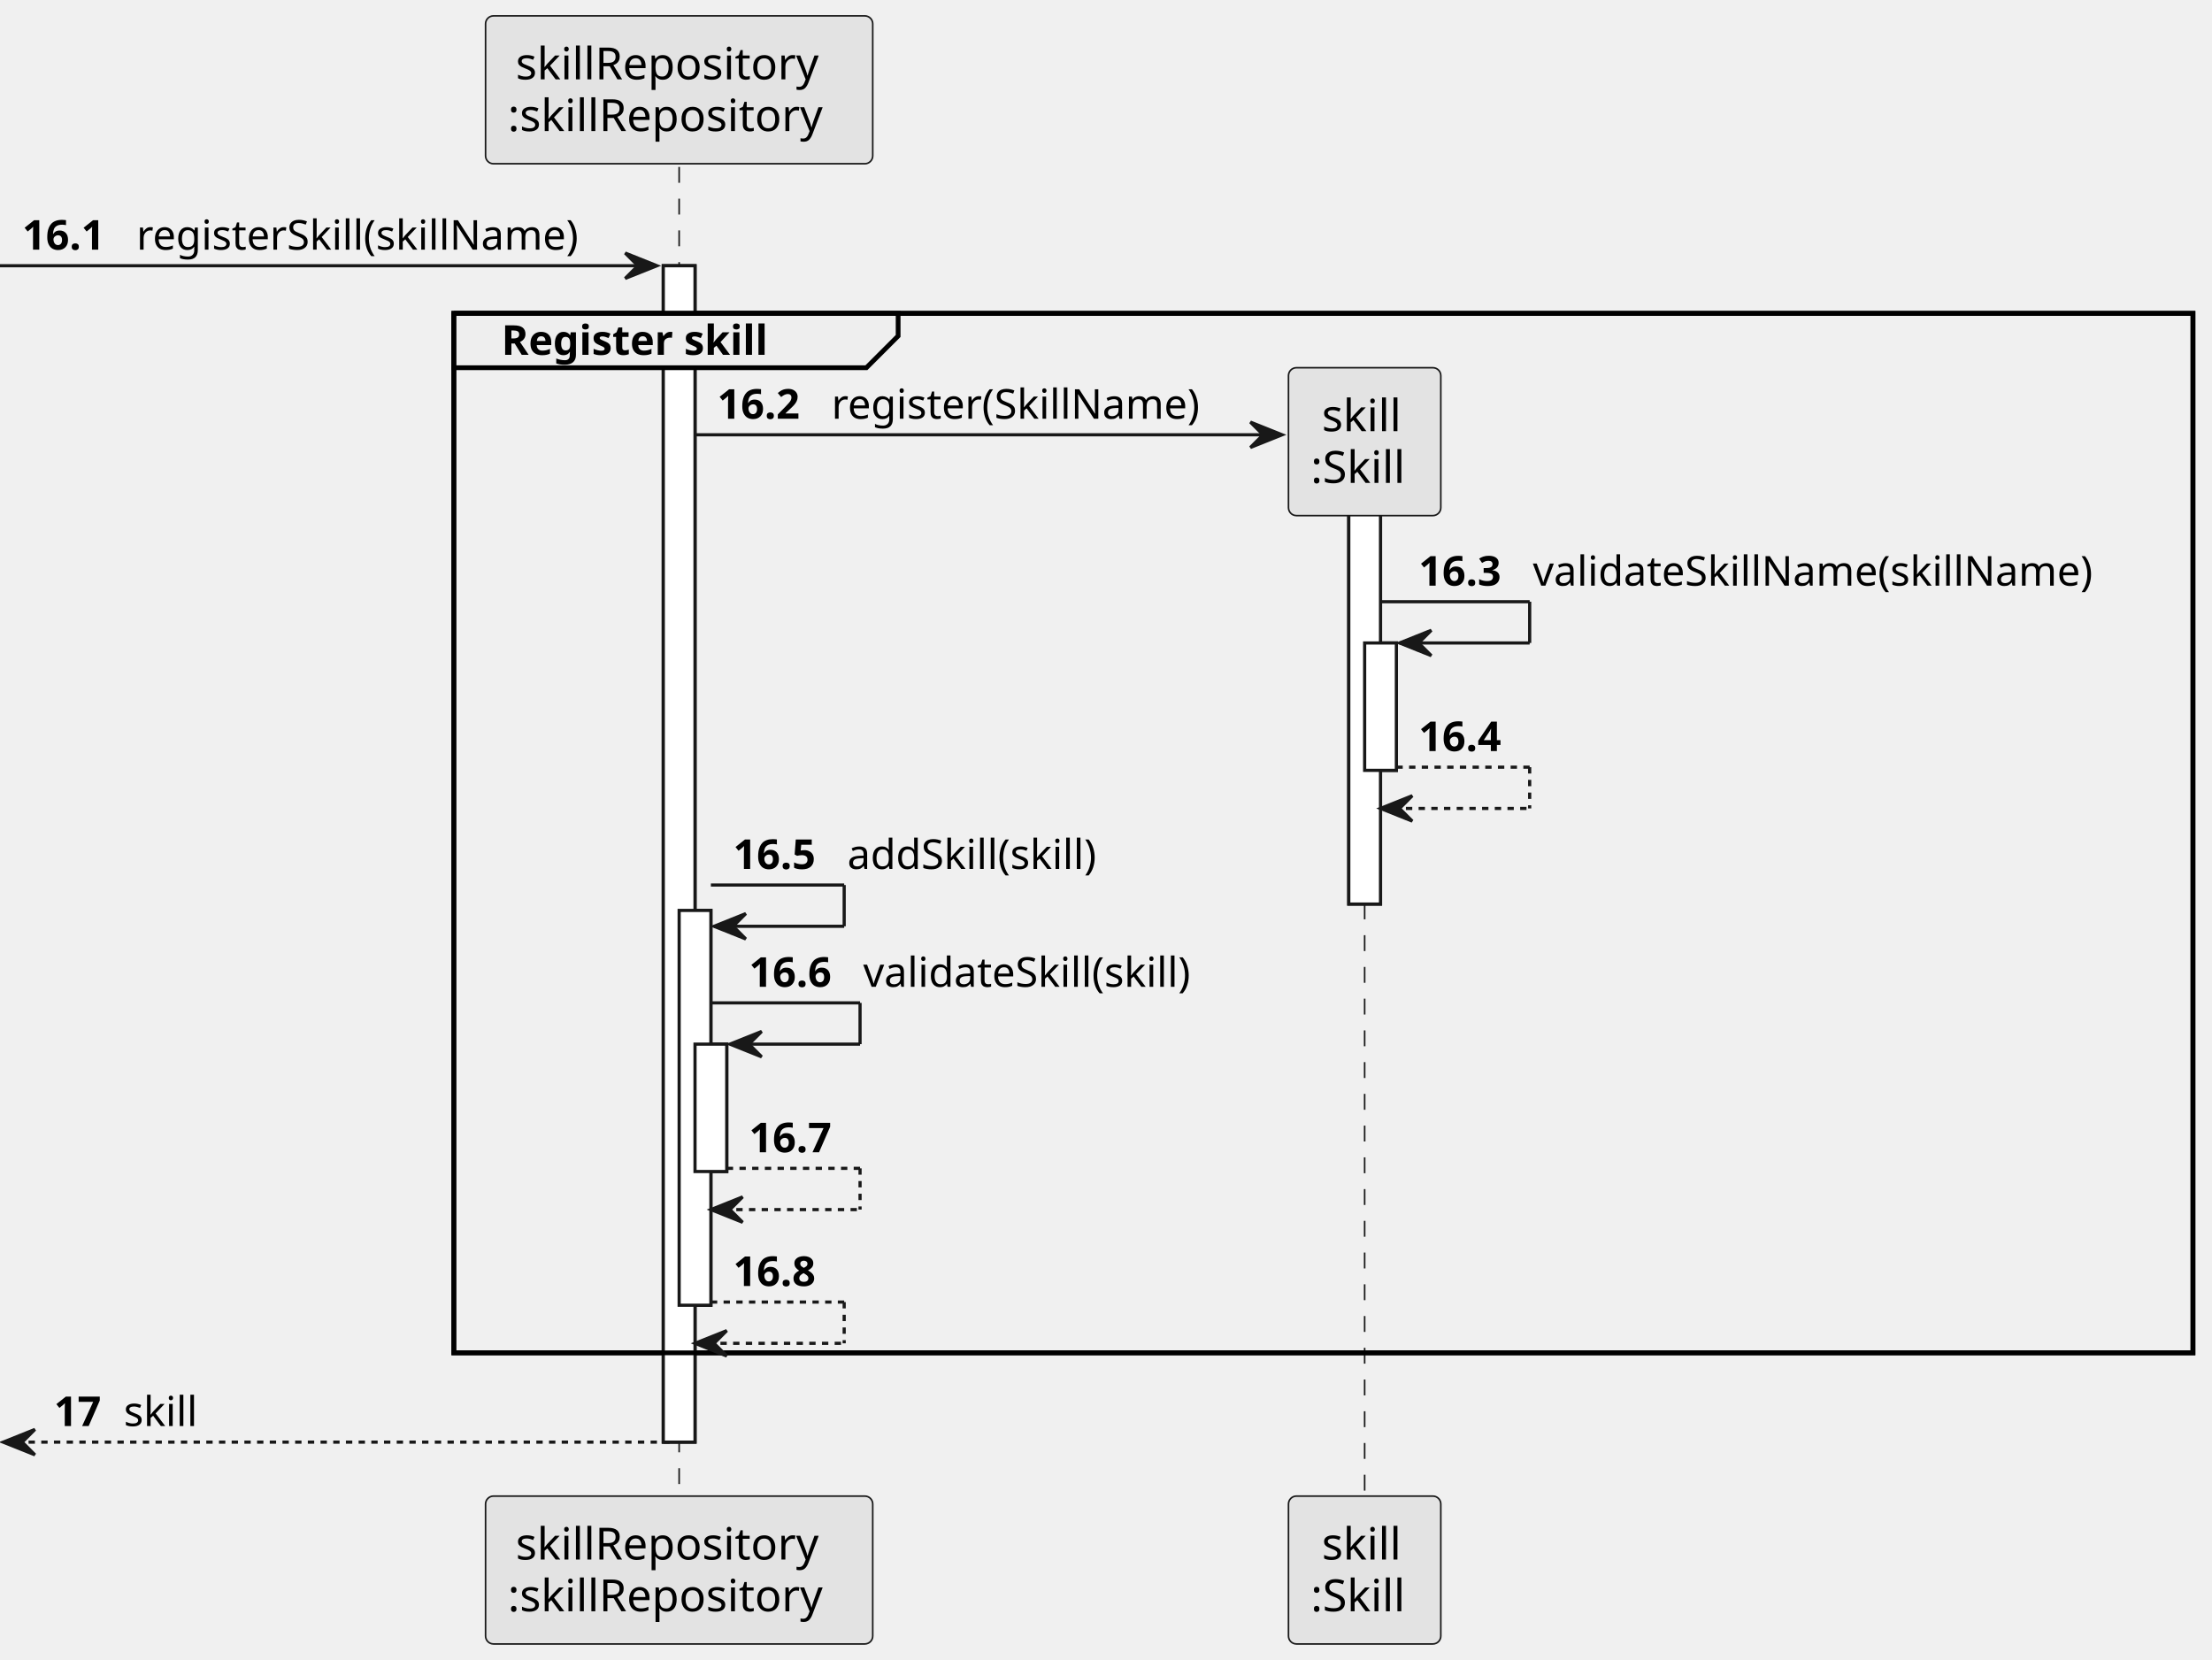
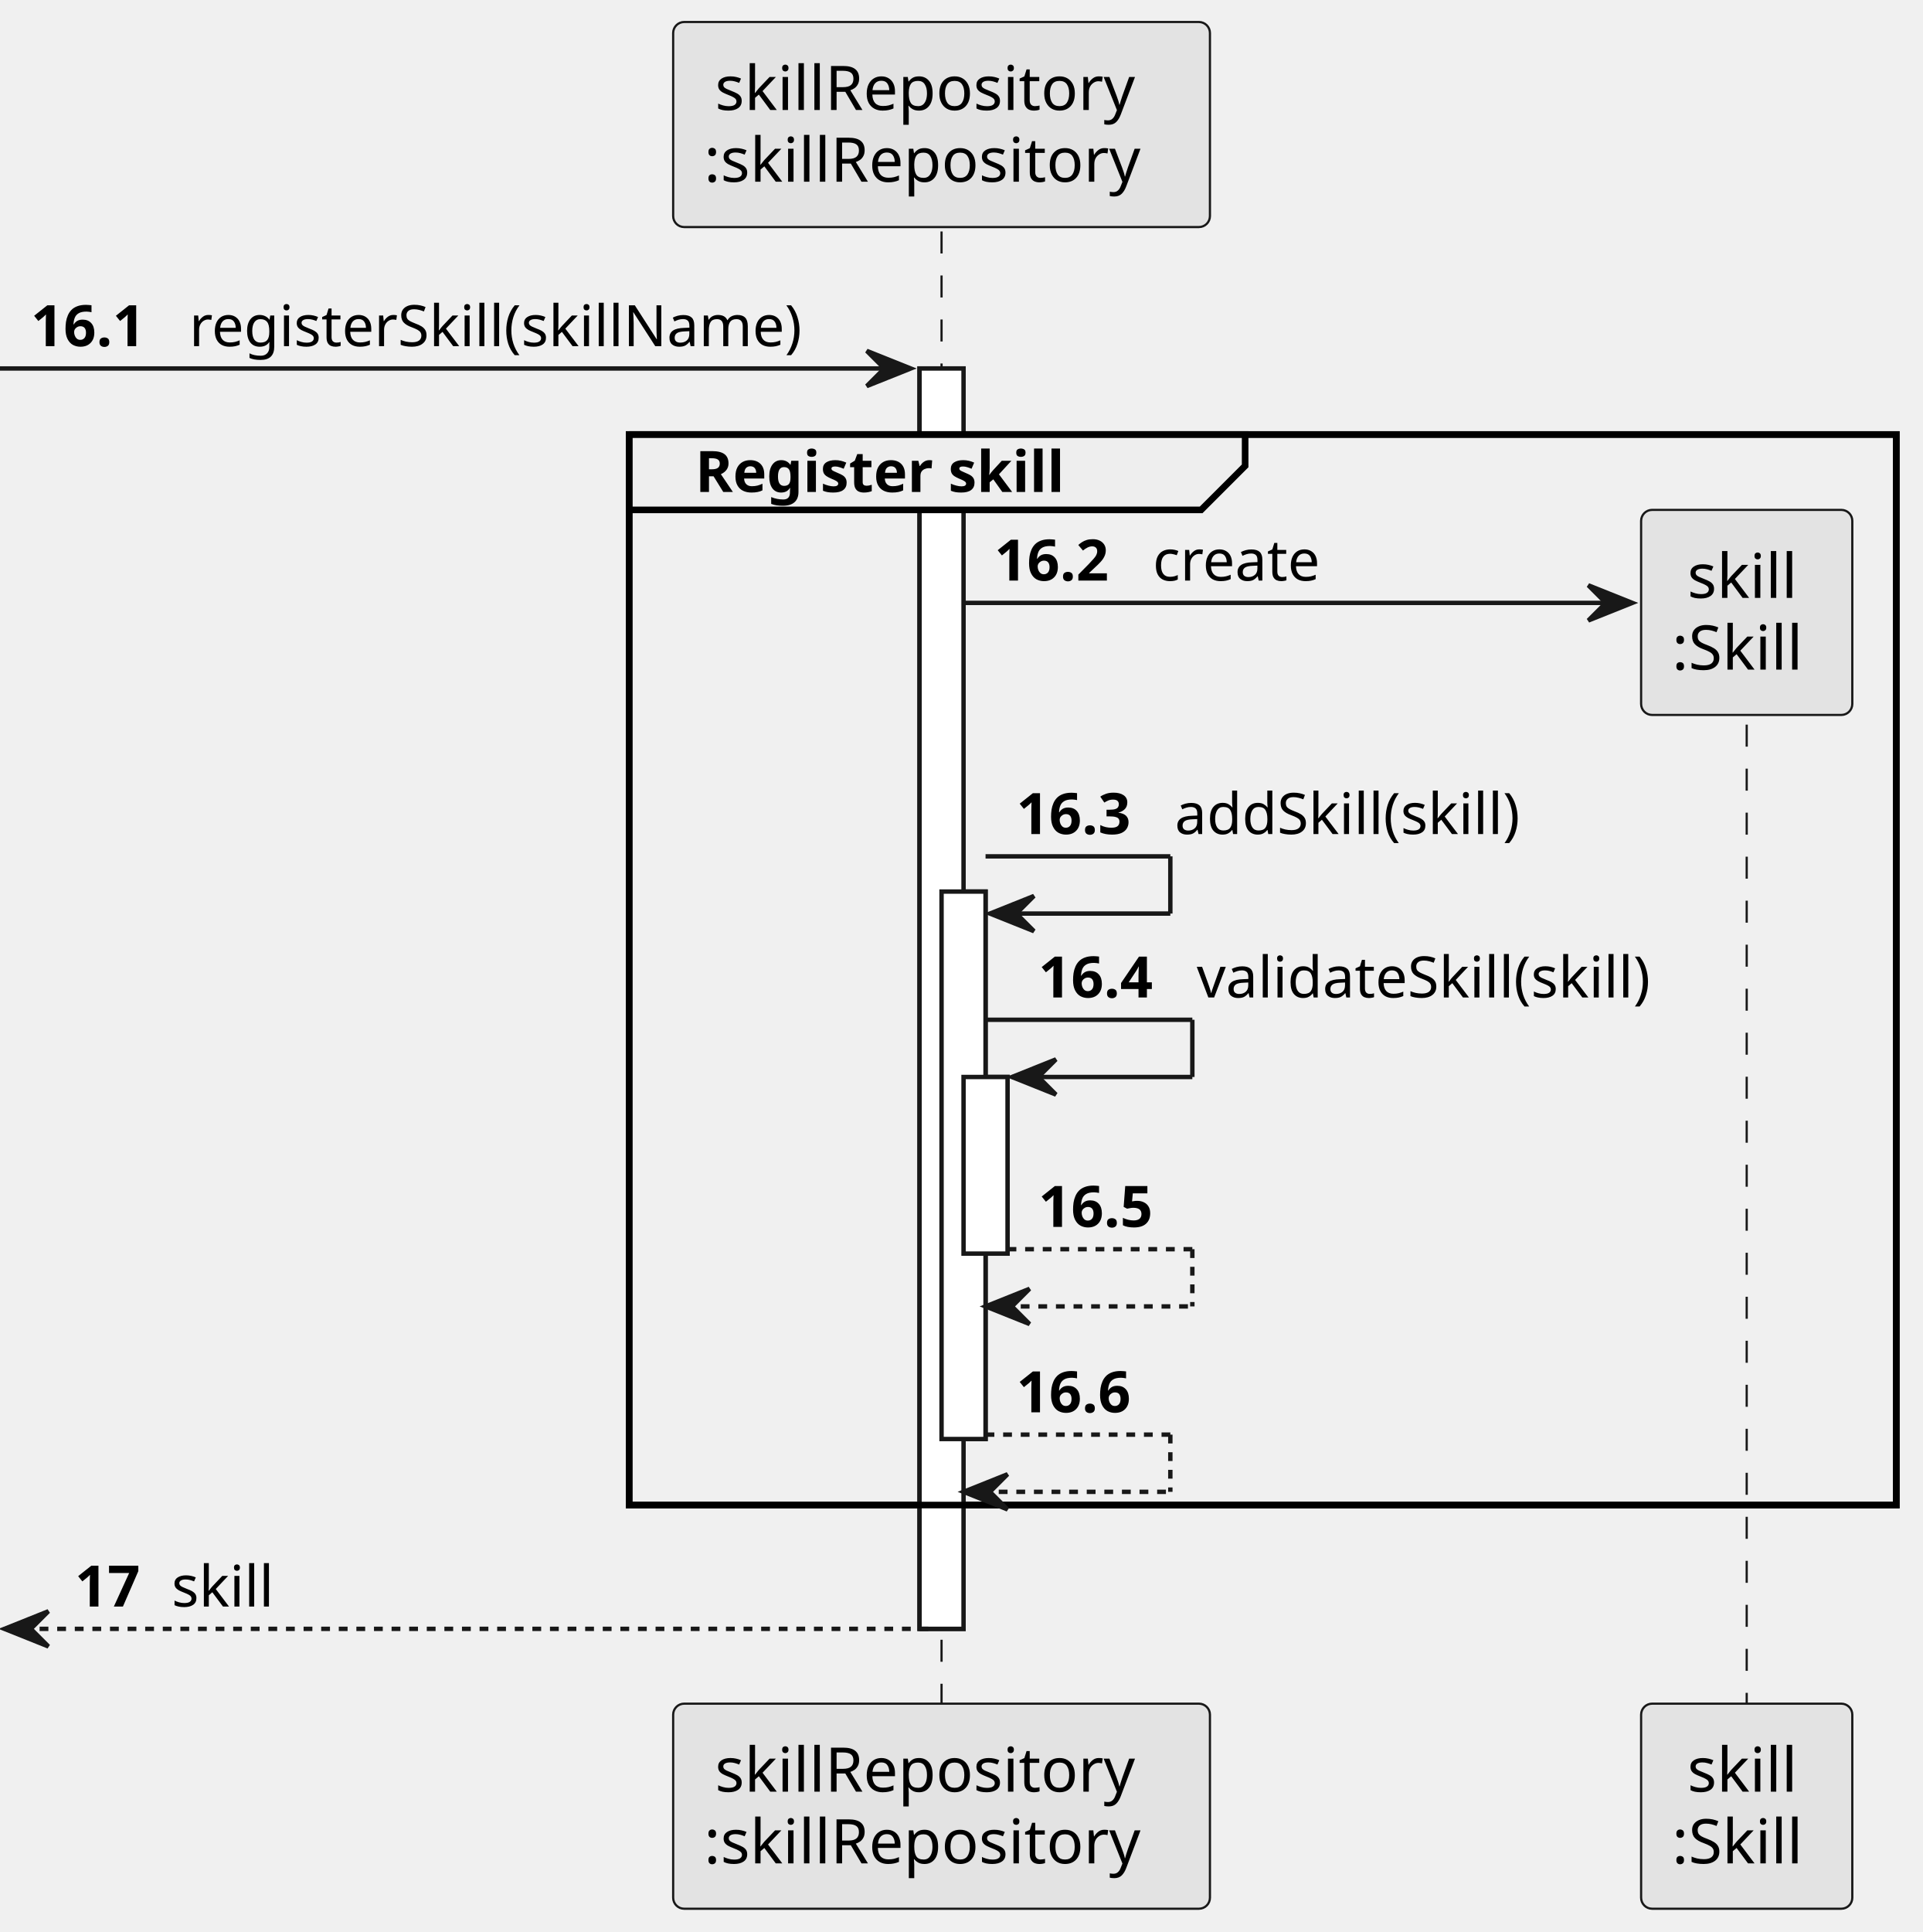
- <svg xmlns="http://www.w3.org/2000/svg" contentStyleType="text/css" height="523px" preserveAspectRatio="none" style="width:697px;height:523px;background:#FFFFFF;" version="1.1" viewBox="0 0 697 523" width="697px" zoomAndPan="magnify">
+ <svg xmlns="http://www.w3.org/2000/svg" contentStyleType="text/css" height="439px" preserveAspectRatio="none" style="width:437px;height:439px;background:#FFFFFF;" version="1.1" viewBox="0 0 437 439" width="437px" zoomAndPan="magnify">
  <defs />
  <g>
-     <rect fill="#FFFFFF" height="370.656" style="stroke:#181818;stroke-width:1.0;" width="10" x="209" y="83.727" />
-     <rect fill="#FFFFFF" height="124.398" style="stroke:#181818;stroke-width:1.0;" width="10" x="214" y="286.852" />
-     <rect fill="#FFFFFF" height="40.133" style="stroke:#181818;stroke-width:1.0;" width="10" x="219" y="328.984" />
-     <rect fill="#FFFFFF" height="137.859" style="stroke:#181818;stroke-width:1.0;" width="10" x="425" y="146.992" />
-     <rect fill="#FFFFFF" height="40.133" style="stroke:#181818;stroke-width:1.0;" width="10" x="430" y="202.586" />
-     <rect fill="none" height="327.523" style="stroke:#000000;stroke-width:1.5;" width="548" x="143" y="98.727" />
-     <line style="stroke:#181818;stroke-width:0.5;stroke-dasharray:5.0,5.0;" x1="214" x2="214" y1="52.594" y2="472.383" />
-     <line style="stroke:#181818;stroke-width:0.5;stroke-dasharray:5.0,5.0;" x1="430" x2="430" y1="154.656" y2="472.383" />
+     <rect fill="#FFFFFF" height="286.391" style="stroke:#181818;stroke-width:1.0;" width="10" x="209" y="83.727" />
+     <rect fill="#FFFFFF" height="124.398" style="stroke:#181818;stroke-width:1.0;" width="10" x="214" y="202.586" />
+     <rect fill="#FFFFFF" height="40.133" style="stroke:#181818;stroke-width:1.0;" width="10" x="219" y="244.719" />
+     <rect fill="none" height="243.258" style="stroke:#000000;stroke-width:1.5;" width="288" x="143" y="98.727" />
+     <line style="stroke:#181818;stroke-width:0.5;stroke-dasharray:5.0,5.0;" x1="214" x2="214" y1="52.594" y2="388.117" />
+     <line style="stroke:#181818;stroke-width:0.5;stroke-dasharray:5.0,5.0;" x1="397" x2="397" y1="154.656" y2="388.117" />
    <rect fill="#E3E3E3" height="46.594" rx="2.5" ry="2.5" style="stroke:#181818;stroke-width:0.5;" width="122" x="153" y="5" />
    <text fill="#000000" font-family="sans-serif" font-size="14" lengthAdjust="spacing" textLength="103" x="162.5" y="24.995">skillRepository</text>
    <text fill="#000000" font-family="sans-serif" font-size="14" lengthAdjust="spacing" textLength="108" x="160" y="41.292">:skillRepository</text>
-     <rect fill="#E3E3E3" height="46.594" rx="2.5" ry="2.5" style="stroke:#181818;stroke-width:0.5;" width="122" x="153" y="471.383" />
-     <text fill="#000000" font-family="sans-serif" font-size="14" lengthAdjust="spacing" textLength="103" x="162.5" y="491.378">skillRepository</text>
-     <text fill="#000000" font-family="sans-serif" font-size="14" lengthAdjust="spacing" textLength="108" x="160" y="507.675">:skillRepository</text>
-     <rect fill="#E3E3E3" height="46.594" rx="2.5" ry="2.5" style="stroke:#181818;stroke-width:0.5;" width="48" x="406" y="471.383" />
-     <text fill="#000000" font-family="sans-serif" font-size="14" lengthAdjust="spacing" textLength="27" x="416.5" y="491.378">skill</text>
-     <text fill="#000000" font-family="sans-serif" font-size="14" lengthAdjust="spacing" textLength="34" x="413" y="507.675">:Skill</text>
-     <rect fill="#FFFFFF" height="370.656" style="stroke:#181818;stroke-width:1.0;" width="10" x="209" y="83.727" />
-     <rect fill="#FFFFFF" height="124.398" style="stroke:#181818;stroke-width:1.0;" width="10" x="214" y="286.852" />
-     <rect fill="#FFFFFF" height="40.133" style="stroke:#181818;stroke-width:1.0;" width="10" x="219" y="328.984" />
-     <rect fill="#FFFFFF" height="137.859" style="stroke:#181818;stroke-width:1.0;" width="10" x="425" y="146.992" />
-     <rect fill="#FFFFFF" height="40.133" style="stroke:#181818;stroke-width:1.0;" width="10" x="430" y="202.586" />
+     <rect fill="#E3E3E3" height="46.594" rx="2.5" ry="2.5" style="stroke:#181818;stroke-width:0.5;" width="122" x="153" y="387.117" />
+     <text fill="#000000" font-family="sans-serif" font-size="14" lengthAdjust="spacing" textLength="103" x="162.5" y="407.112">skillRepository</text>
+     <text fill="#000000" font-family="sans-serif" font-size="14" lengthAdjust="spacing" textLength="108" x="160" y="423.409">:skillRepository</text>
+     <rect fill="#E3E3E3" height="46.594" rx="2.5" ry="2.5" style="stroke:#181818;stroke-width:0.5;" width="48" x="373" y="387.117" />
+     <text fill="#000000" font-family="sans-serif" font-size="14" lengthAdjust="spacing" textLength="27" x="383.5" y="407.112">skill</text>
+     <text fill="#000000" font-family="sans-serif" font-size="14" lengthAdjust="spacing" textLength="34" x="380" y="423.409">:Skill</text>
+     <rect fill="#FFFFFF" height="286.391" style="stroke:#181818;stroke-width:1.0;" width="10" x="209" y="83.727" />
+     <rect fill="#FFFFFF" height="124.398" style="stroke:#181818;stroke-width:1.0;" width="10" x="214" y="202.586" />
+     <rect fill="#FFFFFF" height="40.133" style="stroke:#181818;stroke-width:1.0;" width="10" x="219" y="244.719" />
    <polygon fill="#181818" points="197,79.727,207,83.727,197,87.727,201,83.727" style="stroke:#181818;stroke-width:1.0;" />
    <line style="stroke:#181818;stroke-width:1.0;" x1="0" x2="203" y1="83.727" y2="83.727" />
    <text fill="#000000" font-family="sans-serif" font-size="13" font-weight="bold" lengthAdjust="spacing" textLength="32" x="7" y="78.661">16.1</text>
    <text fill="#000000" font-family="sans-serif" font-size="13" lengthAdjust="spacing" textLength="154" x="43" y="78.661">registerSkill(skillName)</text>
    <path d="M143,98.727 L283,98.727 L283,105.859 L273,115.859 L143,115.859 L143,98.727 " fill="#EEEEEE" style="stroke:#000000;stroke-width:1.5;" />
-     <rect fill="none" height="327.523" style="stroke:#000000;stroke-width:1.5;" width="548" x="143" y="98.727" />
+     <rect fill="none" height="243.258" style="stroke:#000000;stroke-width:1.5;" width="288" x="143" y="98.727" />
    <text fill="#000000" font-family="sans-serif" font-size="13" font-weight="bold" lengthAdjust="spacing" textLength="95" x="158" y="111.793">Register skill</text>
-     <polygon fill="#181818" points="394,132.992,404,136.992,394,140.992,398,136.992" style="stroke:#181818;stroke-width:1.0;" />
-     <line style="stroke:#181818;stroke-width:1.0;" x1="219" x2="400" y1="136.992" y2="136.992" />
+     <polygon fill="#181818" points="361,132.992,371,136.992,361,140.992,365,136.992" style="stroke:#181818;stroke-width:1.0;" />
+     <line style="stroke:#181818;stroke-width:1.0;" x1="219" x2="367" y1="136.992" y2="136.992" />
    <text fill="#000000" font-family="sans-serif" font-size="13" font-weight="bold" lengthAdjust="spacing" textLength="32" x="226" y="131.926">16.2</text>
-     <text fill="#000000" font-family="sans-serif" font-size="13" lengthAdjust="spacing" textLength="127" x="262" y="131.926">register(SkillName)</text>
-     <rect fill="#E3E3E3" height="46.594" rx="2.5" ry="2.5" style="stroke:#181818;stroke-width:0.5;" width="48" x="406" y="115.859" />
-     <text fill="#000000" font-family="sans-serif" font-size="14" lengthAdjust="spacing" textLength="27" x="416.5" y="135.855">skill</text>
-     <text fill="#000000" font-family="sans-serif" font-size="14" lengthAdjust="spacing" textLength="34" x="413" y="152.151">:Skill</text>
-     <line style="stroke:#181818;stroke-width:1.0;" x1="435" x2="482" y1="189.586" y2="189.586" />
-     <line style="stroke:#181818;stroke-width:1.0;" x1="482" x2="482" y1="189.586" y2="202.586" />
-     <line style="stroke:#181818;stroke-width:1.0;" x1="441" x2="482" y1="202.586" y2="202.586" />
-     <polygon fill="#181818" points="451,198.586,441,202.586,451,206.586,447,202.586" style="stroke:#181818;stroke-width:1.0;" />
-     <text fill="#000000" font-family="sans-serif" font-size="13" font-weight="bold" lengthAdjust="spacing" textLength="32" x="447" y="184.52">16.3</text>
-     <text fill="#000000" font-family="sans-serif" font-size="13" lengthAdjust="spacing" textLength="196" x="483" y="184.52">validateSkillName(skillName)</text>
-     <line style="stroke:#181818;stroke-width:1.0;stroke-dasharray:2.0,2.0;" x1="440" x2="482" y1="241.719" y2="241.719" />
-     <line style="stroke:#181818;stroke-width:1.0;stroke-dasharray:2.0,2.0;" x1="482" x2="482" y1="241.719" y2="254.719" />
-     <line style="stroke:#181818;stroke-width:1.0;stroke-dasharray:2.0,2.0;" x1="435" x2="482" y1="254.719" y2="254.719" />
-     <polygon fill="#181818" points="445,250.719,435,254.719,445,258.719,441,254.719" style="stroke:#181818;stroke-width:1.0;" />
-     <text fill="#000000" font-family="sans-serif" font-size="13" font-weight="bold" lengthAdjust="spacing" textLength="32" x="447" y="236.653">16.4</text>
-     <text fill="#000000" font-family="sans-serif" font-size="13" lengthAdjust="spacing" textLength="4" x="483" y="236.653"> </text>
-     <line style="stroke:#181818;stroke-width:1.0;" x1="224" x2="266" y1="278.852" y2="278.852" />
-     <line style="stroke:#181818;stroke-width:1.0;" x1="266" x2="266" y1="278.852" y2="291.852" />
-     <line style="stroke:#181818;stroke-width:1.0;" x1="225" x2="266" y1="291.852" y2="291.852" />
-     <polygon fill="#181818" points="235,287.852,225,291.852,235,295.852,231,291.852" style="stroke:#181818;stroke-width:1.0;" />
-     <text fill="#000000" font-family="sans-serif" font-size="13" font-weight="bold" lengthAdjust="spacing" textLength="32" x="231" y="273.786">16.5</text>
-     <text fill="#000000" font-family="sans-serif" font-size="13" lengthAdjust="spacing" textLength="89" x="267" y="273.786">addSkill(skill)</text>
-     <line style="stroke:#181818;stroke-width:1.0;" x1="224" x2="271" y1="315.984" y2="315.984" />
-     <line style="stroke:#181818;stroke-width:1.0;" x1="271" x2="271" y1="315.984" y2="328.984" />
-     <line style="stroke:#181818;stroke-width:1.0;" x1="230" x2="271" y1="328.984" y2="328.984" />
-     <polygon fill="#181818" points="240,324.984,230,328.984,240,332.984,236,328.984" style="stroke:#181818;stroke-width:1.0;" />
-     <text fill="#000000" font-family="sans-serif" font-size="13" font-weight="bold" lengthAdjust="spacing" textLength="32" x="236" y="310.918">16.6</text>
-     <text fill="#000000" font-family="sans-serif" font-size="13" lengthAdjust="spacing" textLength="118" x="272" y="310.918">validateSkill(skill)</text>
-     <line style="stroke:#181818;stroke-width:1.0;stroke-dasharray:2.0,2.0;" x1="229" x2="271" y1="368.117" y2="368.117" />
-     <line style="stroke:#181818;stroke-width:1.0;stroke-dasharray:2.0,2.0;" x1="271" x2="271" y1="368.117" y2="381.117" />
-     <line style="stroke:#181818;stroke-width:1.0;stroke-dasharray:2.0,2.0;" x1="224" x2="271" y1="381.117" y2="381.117" />
-     <polygon fill="#181818" points="234,377.117,224,381.117,234,385.117,230,381.117" style="stroke:#181818;stroke-width:1.0;" />
-     <text fill="#000000" font-family="sans-serif" font-size="13" font-weight="bold" lengthAdjust="spacing" textLength="32" x="236" y="363.051">16.7</text>
-     <text fill="#000000" font-family="sans-serif" font-size="13" lengthAdjust="spacing" textLength="4" x="272" y="363.051"> </text>
-     <line style="stroke:#181818;stroke-width:1.0;stroke-dasharray:2.0,2.0;" x1="224" x2="266" y1="410.25" y2="410.25" />
-     <line style="stroke:#181818;stroke-width:1.0;stroke-dasharray:2.0,2.0;" x1="266" x2="266" y1="410.25" y2="423.25" />
-     <line style="stroke:#181818;stroke-width:1.0;stroke-dasharray:2.0,2.0;" x1="219" x2="266" y1="423.25" y2="423.25" />
-     <polygon fill="#181818" points="229,419.25,219,423.25,229,427.25,225,423.25" style="stroke:#181818;stroke-width:1.0;" />
-     <text fill="#000000" font-family="sans-serif" font-size="13" font-weight="bold" lengthAdjust="spacing" textLength="32" x="231" y="405.184">16.8</text>
-     <text fill="#000000" font-family="sans-serif" font-size="13" lengthAdjust="spacing" textLength="4" x="267" y="405.184"> </text>
-     <polygon fill="#181818" points="11,450.383,1,454.383,11,458.383,7,454.383" style="stroke:#181818;stroke-width:1.0;" />
-     <line style="stroke:#181818;stroke-width:1.0;stroke-dasharray:2.0,2.0;" x1="5" x2="213" y1="454.383" y2="454.383" />
-     <text fill="#000000" font-family="sans-serif" font-size="13" font-weight="bold" lengthAdjust="spacing" textLength="18" x="17" y="449.317">17</text>
-     <text fill="#000000" font-family="sans-serif" font-size="13" lengthAdjust="spacing" textLength="27" x="39" y="449.317">skill</text>
+     <text fill="#000000" font-family="sans-serif" font-size="13" lengthAdjust="spacing" textLength="41" x="262" y="131.926">create</text>
+     <rect fill="#E3E3E3" height="46.594" rx="2.5" ry="2.5" style="stroke:#181818;stroke-width:0.5;" width="48" x="373" y="115.859" />
+     <text fill="#000000" font-family="sans-serif" font-size="14" lengthAdjust="spacing" textLength="27" x="383.5" y="135.855">skill</text>
+     <text fill="#000000" font-family="sans-serif" font-size="14" lengthAdjust="spacing" textLength="34" x="380" y="152.151">:Skill</text>
+     <line style="stroke:#181818;stroke-width:1.0;" x1="224" x2="266" y1="194.586" y2="194.586" />
+     <line style="stroke:#181818;stroke-width:1.0;" x1="266" x2="266" y1="194.586" y2="207.586" />
+     <line style="stroke:#181818;stroke-width:1.0;" x1="225" x2="266" y1="207.586" y2="207.586" />
+     <polygon fill="#181818" points="235,203.586,225,207.586,235,211.586,231,207.586" style="stroke:#181818;stroke-width:1.0;" />
+     <text fill="#000000" font-family="sans-serif" font-size="13" font-weight="bold" lengthAdjust="spacing" textLength="32" x="231" y="189.52">16.3</text>
+     <text fill="#000000" font-family="sans-serif" font-size="13" lengthAdjust="spacing" textLength="89" x="267" y="189.52">addSkill(skill)</text>
+     <line style="stroke:#181818;stroke-width:1.0;" x1="224" x2="271" y1="231.719" y2="231.719" />
+     <line style="stroke:#181818;stroke-width:1.0;" x1="271" x2="271" y1="231.719" y2="244.719" />
+     <line style="stroke:#181818;stroke-width:1.0;" x1="230" x2="271" y1="244.719" y2="244.719" />
+     <polygon fill="#181818" points="240,240.719,230,244.719,240,248.719,236,244.719" style="stroke:#181818;stroke-width:1.0;" />
+     <text fill="#000000" font-family="sans-serif" font-size="13" font-weight="bold" lengthAdjust="spacing" textLength="32" x="236" y="226.653">16.4</text>
+     <text fill="#000000" font-family="sans-serif" font-size="13" lengthAdjust="spacing" textLength="118" x="272" y="226.653">validateSkill(skill)</text>
+     <line style="stroke:#181818;stroke-width:1.0;stroke-dasharray:2.0,2.0;" x1="229" x2="271" y1="283.852" y2="283.852" />
+     <line style="stroke:#181818;stroke-width:1.0;stroke-dasharray:2.0,2.0;" x1="271" x2="271" y1="283.852" y2="296.852" />
+     <line style="stroke:#181818;stroke-width:1.0;stroke-dasharray:2.0,2.0;" x1="224" x2="271" y1="296.852" y2="296.852" />
+     <polygon fill="#181818" points="234,292.852,224,296.852,234,300.852,230,296.852" style="stroke:#181818;stroke-width:1.0;" />
+     <text fill="#000000" font-family="sans-serif" font-size="13" font-weight="bold" lengthAdjust="spacing" textLength="32" x="236" y="278.786">16.5</text>
+     <text fill="#000000" font-family="sans-serif" font-size="13" lengthAdjust="spacing" textLength="4" x="272" y="278.786"> </text>
+     <line style="stroke:#181818;stroke-width:1.0;stroke-dasharray:2.0,2.0;" x1="224" x2="266" y1="325.984" y2="325.984" />
+     <line style="stroke:#181818;stroke-width:1.0;stroke-dasharray:2.0,2.0;" x1="266" x2="266" y1="325.984" y2="338.984" />
+     <line style="stroke:#181818;stroke-width:1.0;stroke-dasharray:2.0,2.0;" x1="219" x2="266" y1="338.984" y2="338.984" />
+     <polygon fill="#181818" points="229,334.984,219,338.984,229,342.984,225,338.984" style="stroke:#181818;stroke-width:1.0;" />
+     <text fill="#000000" font-family="sans-serif" font-size="13" font-weight="bold" lengthAdjust="spacing" textLength="32" x="231" y="320.918">16.6</text>
+     <text fill="#000000" font-family="sans-serif" font-size="13" lengthAdjust="spacing" textLength="4" x="267" y="320.918"> </text>
+     <polygon fill="#181818" points="11,366.117,1,370.117,11,374.117,7,370.117" style="stroke:#181818;stroke-width:1.0;" />
+     <line style="stroke:#181818;stroke-width:1.0;stroke-dasharray:2.0,2.0;" x1="5" x2="213" y1="370.117" y2="370.117" />
+     <text fill="#000000" font-family="sans-serif" font-size="13" font-weight="bold" lengthAdjust="spacing" textLength="18" x="17" y="365.051">17</text>
+     <text fill="#000000" font-family="sans-serif" font-size="13" lengthAdjust="spacing" textLength="27" x="39" y="365.051">skill</text>
  </g>
</svg>
